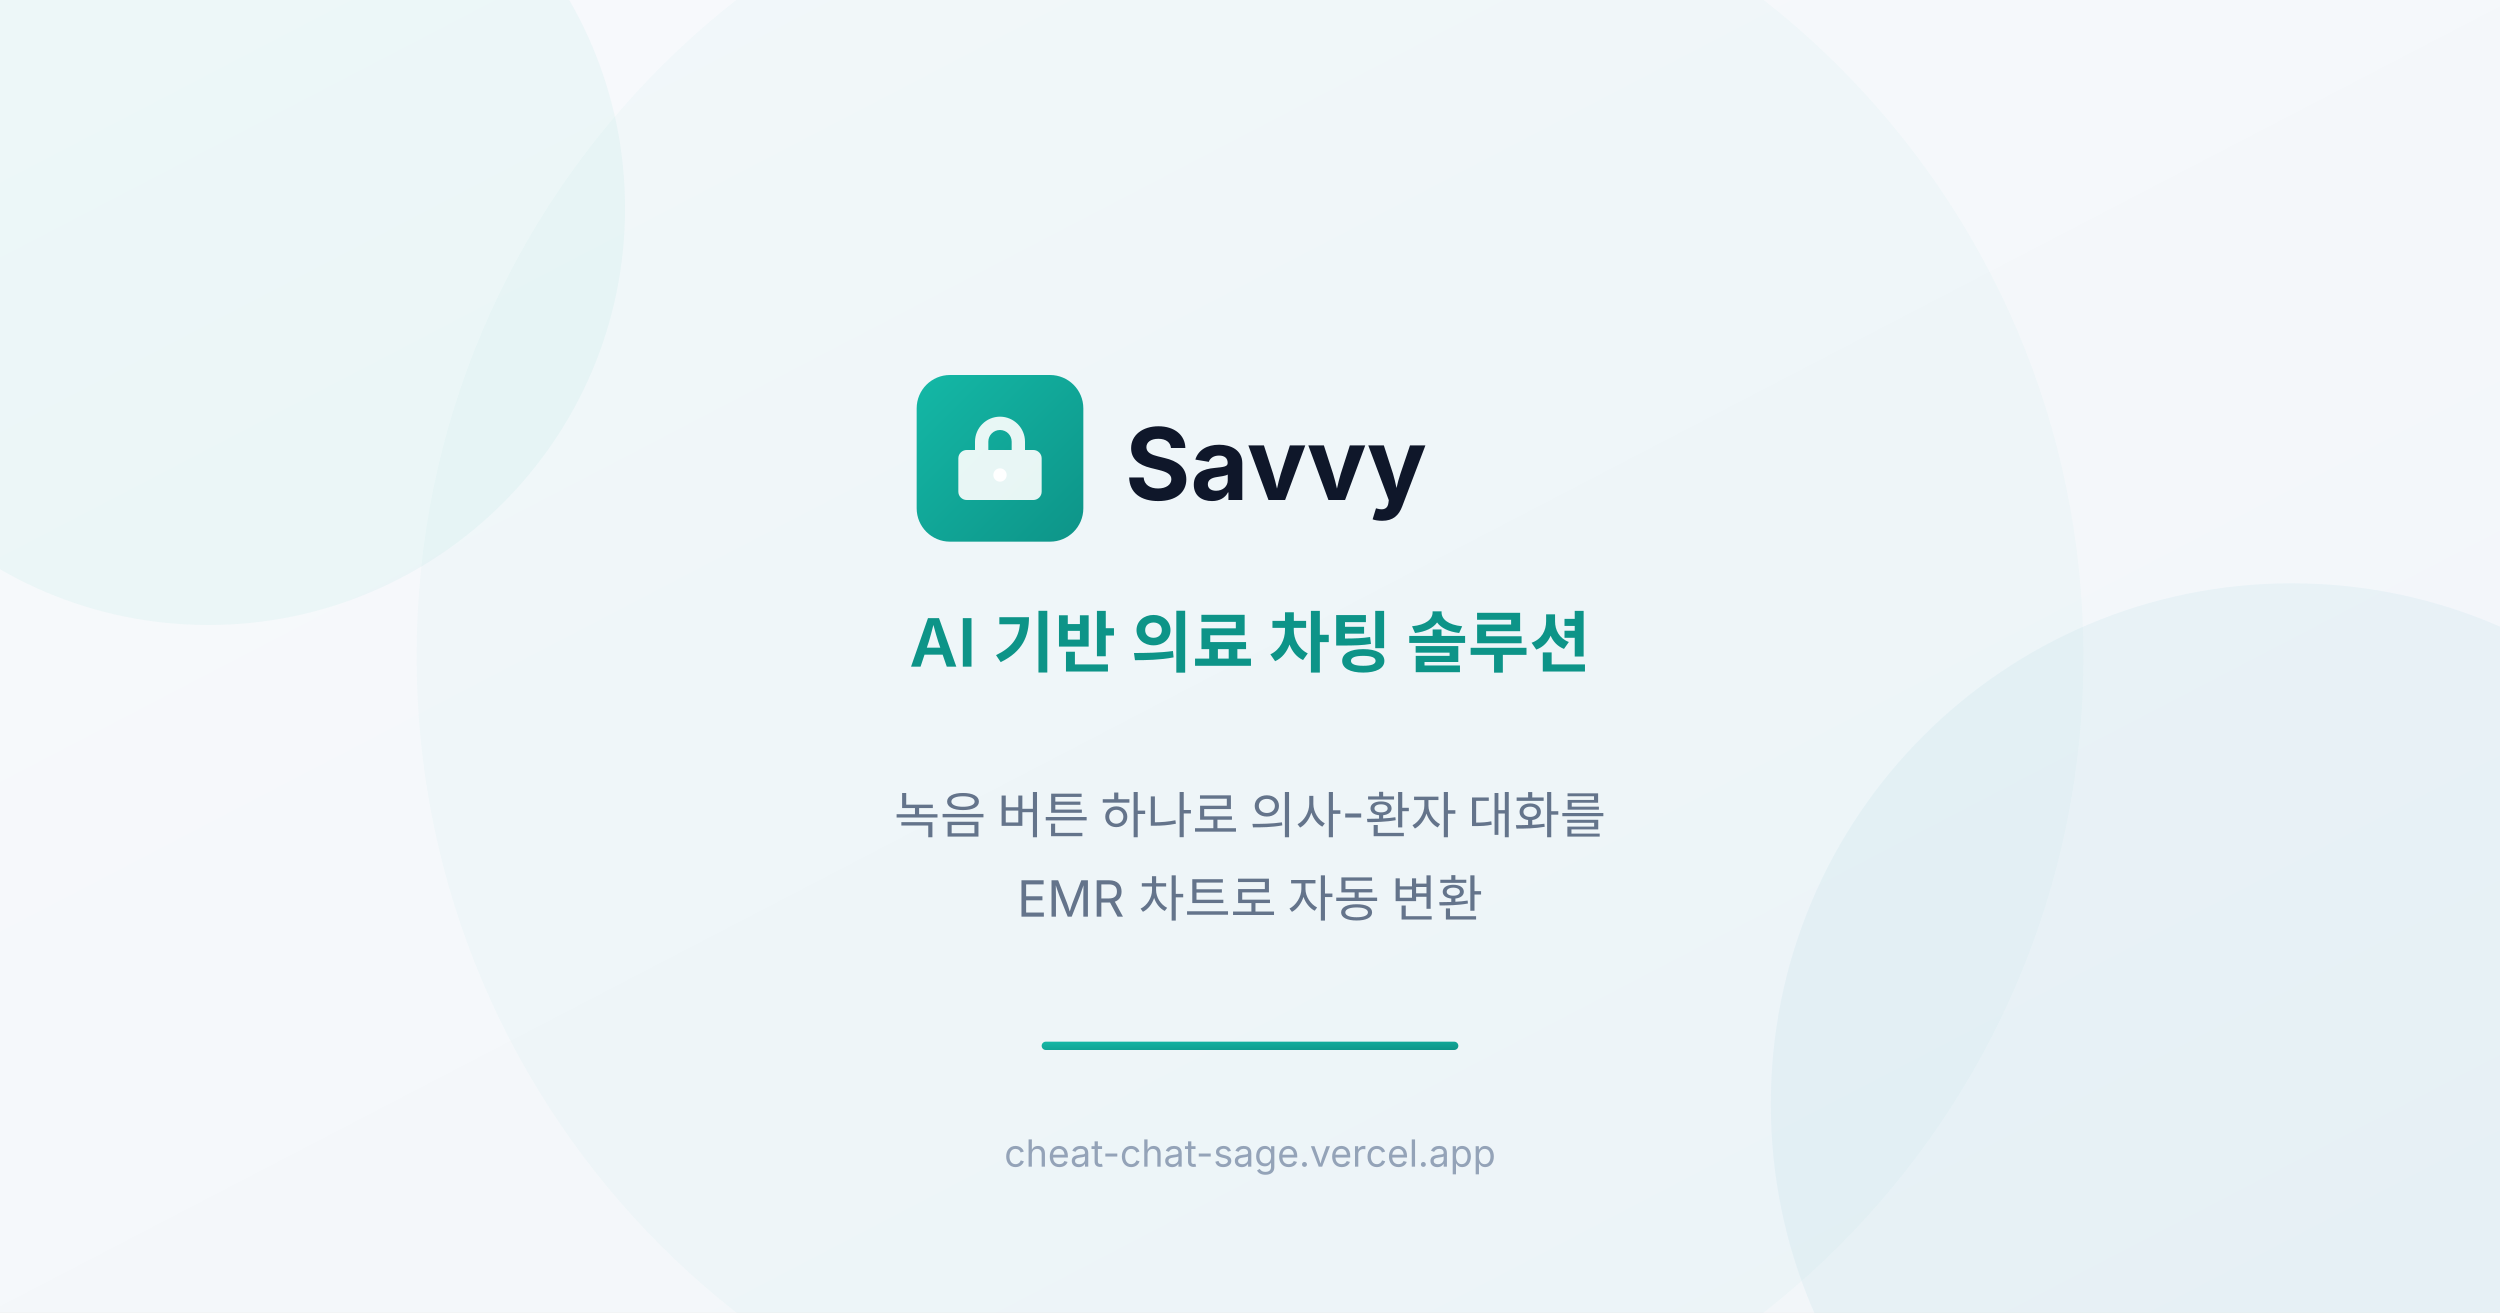
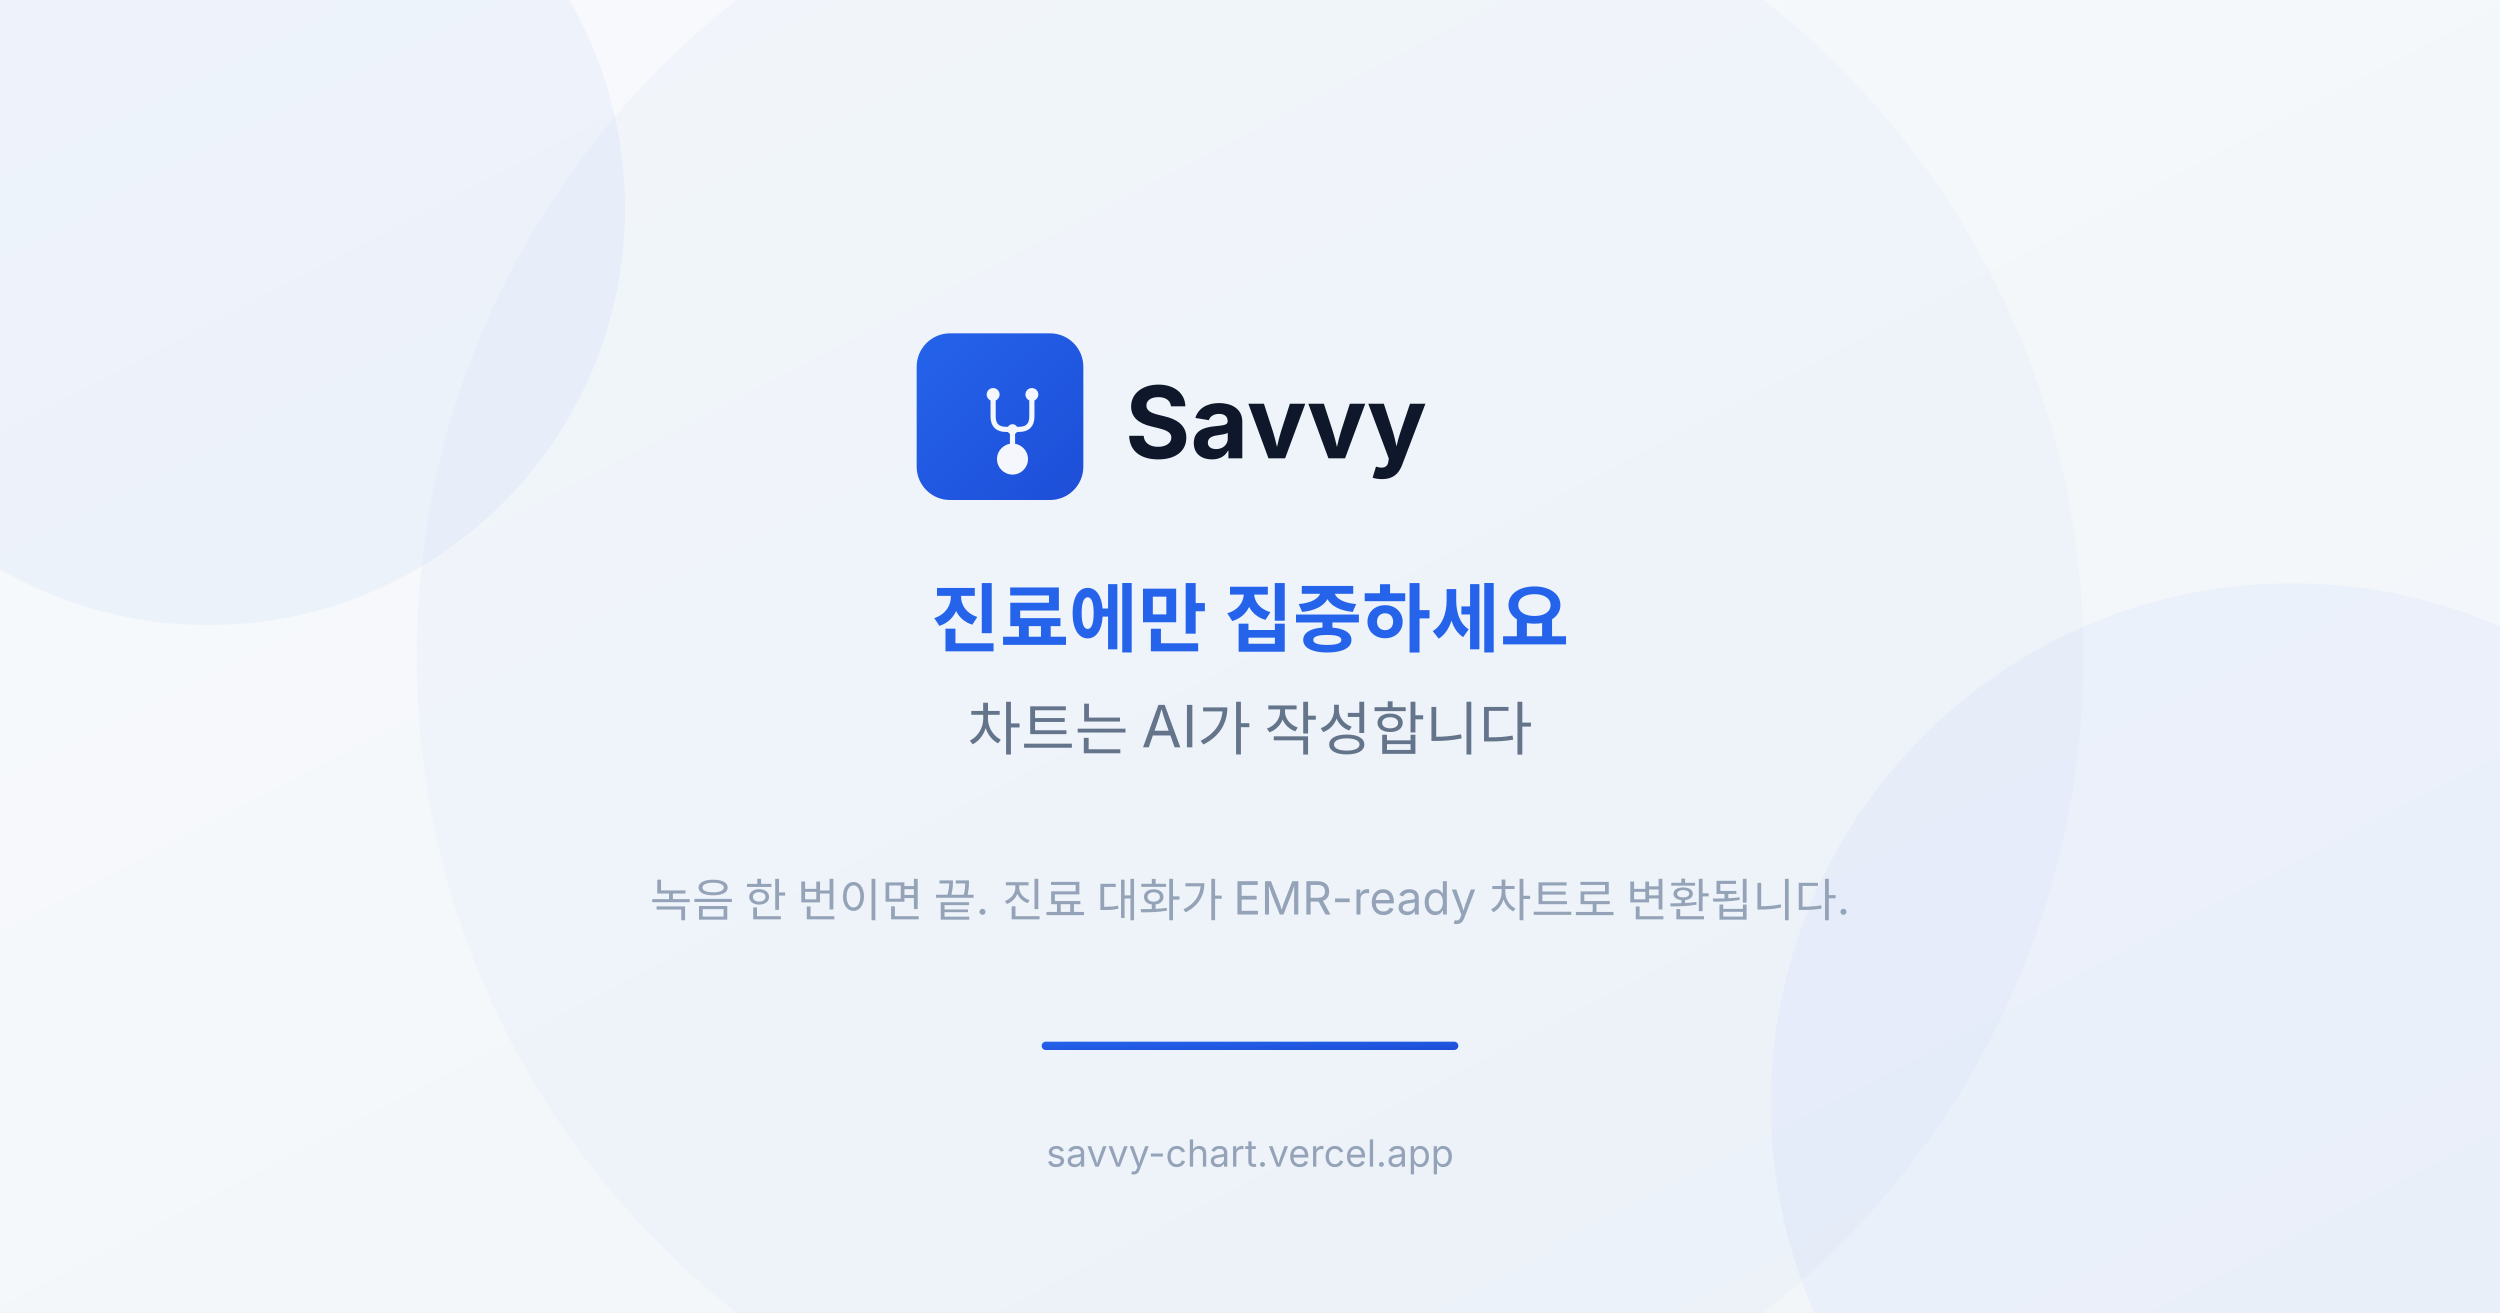
<svg xmlns="http://www.w3.org/2000/svg" width="1200" height="630" viewBox="0 0 1200 630">
  <defs>
    <linearGradient id="bg" x1="0%" y1="0%" x2="100%" y2="100%">
      <stop offset="0%" style="stop-color:#f8fafc" />
      <stop offset="100%" style="stop-color:#f1f5f9" />
    </linearGradient>
-     <linearGradient id="teal" x1="0%" y1="0%" x2="100%" y2="100%">
-       <stop offset="0%" style="stop-color:#14b8a6" />
-       <stop offset="100%" style="stop-color:#0d9488" />
+     <linearGradient id="blue" x1="0%" y1="0%" x2="100%" y2="100%">
+       <stop offset="0%" style="stop-color:#2563eb" />
+       <stop offset="100%" style="stop-color:#1d4ed8" />
    </linearGradient>
  </defs>
  <rect width="1200" height="630" fill="url(#bg)" />
-   <circle cx="100" cy="100" r="200" fill="#14b8a6" opacity="0.05" />
-   <circle cx="1100" cy="530" r="250" fill="#0891b2" opacity="0.05" />
-   <circle cx="600" cy="315" r="400" fill="#14b8a6" opacity="0.03" />
-   <g transform="translate(440, 180)">
-     <rect width="80" height="80" rx="16" fill="url(#teal)" />
-     <path d="M40 20c-6.6 0-12 5.4-12 12v4h-4c-2.2 0-4 1.8-4 4v16c0 2.2 1.8 4 4 4h32c2.2 0 4-1.8 4-4V40c0-2.2-1.8-4-4-4h-4v-4c0-6.6-5.4-12-12-12zm0 6.4c3.1 0 5.6 2.5 5.6 5.6v4H34.4v-4c0-3.1 2.5-5.6 5.6-5.6z" fill="white" opacity="0.9" />
-     <circle cx="40" cy="48" r="3.2" fill="white" />
+   <circle cx="100" cy="100" r="200" fill="#2563eb" opacity="0.05" />
+   <circle cx="1100" cy="530" r="250" fill="#3b82f6" opacity="0.05" />
+   <circle cx="600" cy="315" r="400" fill="#2563eb" opacity="0.03" />
+   <g transform="translate(440, 160)">
+     <rect width="80" height="80" rx="16" fill="url(#blue)" />
+     <g fill="white" opacity="0.95" transform="translate(15, 12) scale(0.62)">
+       <circle cx="35" cy="28" r="5" />
+       <circle cx="65" cy="28" r="5" />
+       <path d="M35 33 L35 45 Q35 55 45 55 L50 55" stroke="white" stroke-width="4" fill="none" stroke-linecap="round" />
+       <path d="M65 33 L65 45 Q65 55 55 55 L50 55" stroke="white" stroke-width="4" fill="none" stroke-linecap="round" />
+       <circle cx="50" cy="55" r="4" />
+       <path d="M50 59 L50 68" stroke="white" stroke-width="4" fill="none" stroke-linecap="round" />
+       <circle cx="50" cy="78" r="12" fill="white" />
+     </g>
  </g>
-   <text x="540" y="240" font-family="system-ui, -apple-system, sans-serif" font-size="48" font-weight="bold" fill="#0f172a">Savvy</text>
-   <text x="600" y="320" font-family="system-ui, -apple-system, sans-serif" font-size="32" fill="#0d9488" text-anchor="middle" font-weight="600">AI 기반 의료 차팅 솔루션</text>
-   <text x="600" y="400" font-family="system-ui, -apple-system, sans-serif" font-size="24" fill="#64748b" text-anchor="middle">녹음 버튼 하나로 의사-환자 대화를</text>
-   <text x="600" y="440" font-family="system-ui, -apple-system, sans-serif" font-size="24" fill="#64748b" text-anchor="middle">EMR 차트로 자동 변환</text>
-   <rect x="500" y="500" width="200" height="4" rx="2" fill="url(#teal)" />
-   <text x="600" y="560" font-family="system-ui, -apple-system, sans-serif" font-size="18" fill="#94a3b8" text-anchor="middle">cheat-chat-sage.vercel.app</text>
+   <text x="540" y="220" font-family="system-ui, -apple-system, sans-serif" font-size="48" font-weight="bold" fill="#0f172a">Savvy</text>
+   <text x="600" y="310" font-family="system-ui, -apple-system, sans-serif" font-size="36" fill="#2563eb" text-anchor="middle" font-weight="600">진료에만 집중하세요</text>
+   <text x="600" y="360" font-family="system-ui, -apple-system, sans-serif" font-size="28" fill="#64748b" text-anchor="middle">차트는 AI가 작성합니다</text>
+   <text x="600" y="440" font-family="system-ui, -apple-system, sans-serif" font-size="22" fill="#94a3b8" text-anchor="middle">녹음 한 번이면 끝. 진료 대화가 EMR-ready 차트로 변환됩니다.</text>
+   <rect x="500" y="500" width="200" height="4" rx="2" fill="url(#blue)" />
+   <text x="600" y="560" font-family="system-ui, -apple-system, sans-serif" font-size="18" fill="#94a3b8" text-anchor="middle">savvy-chart.vercel.app</text>
</svg>
